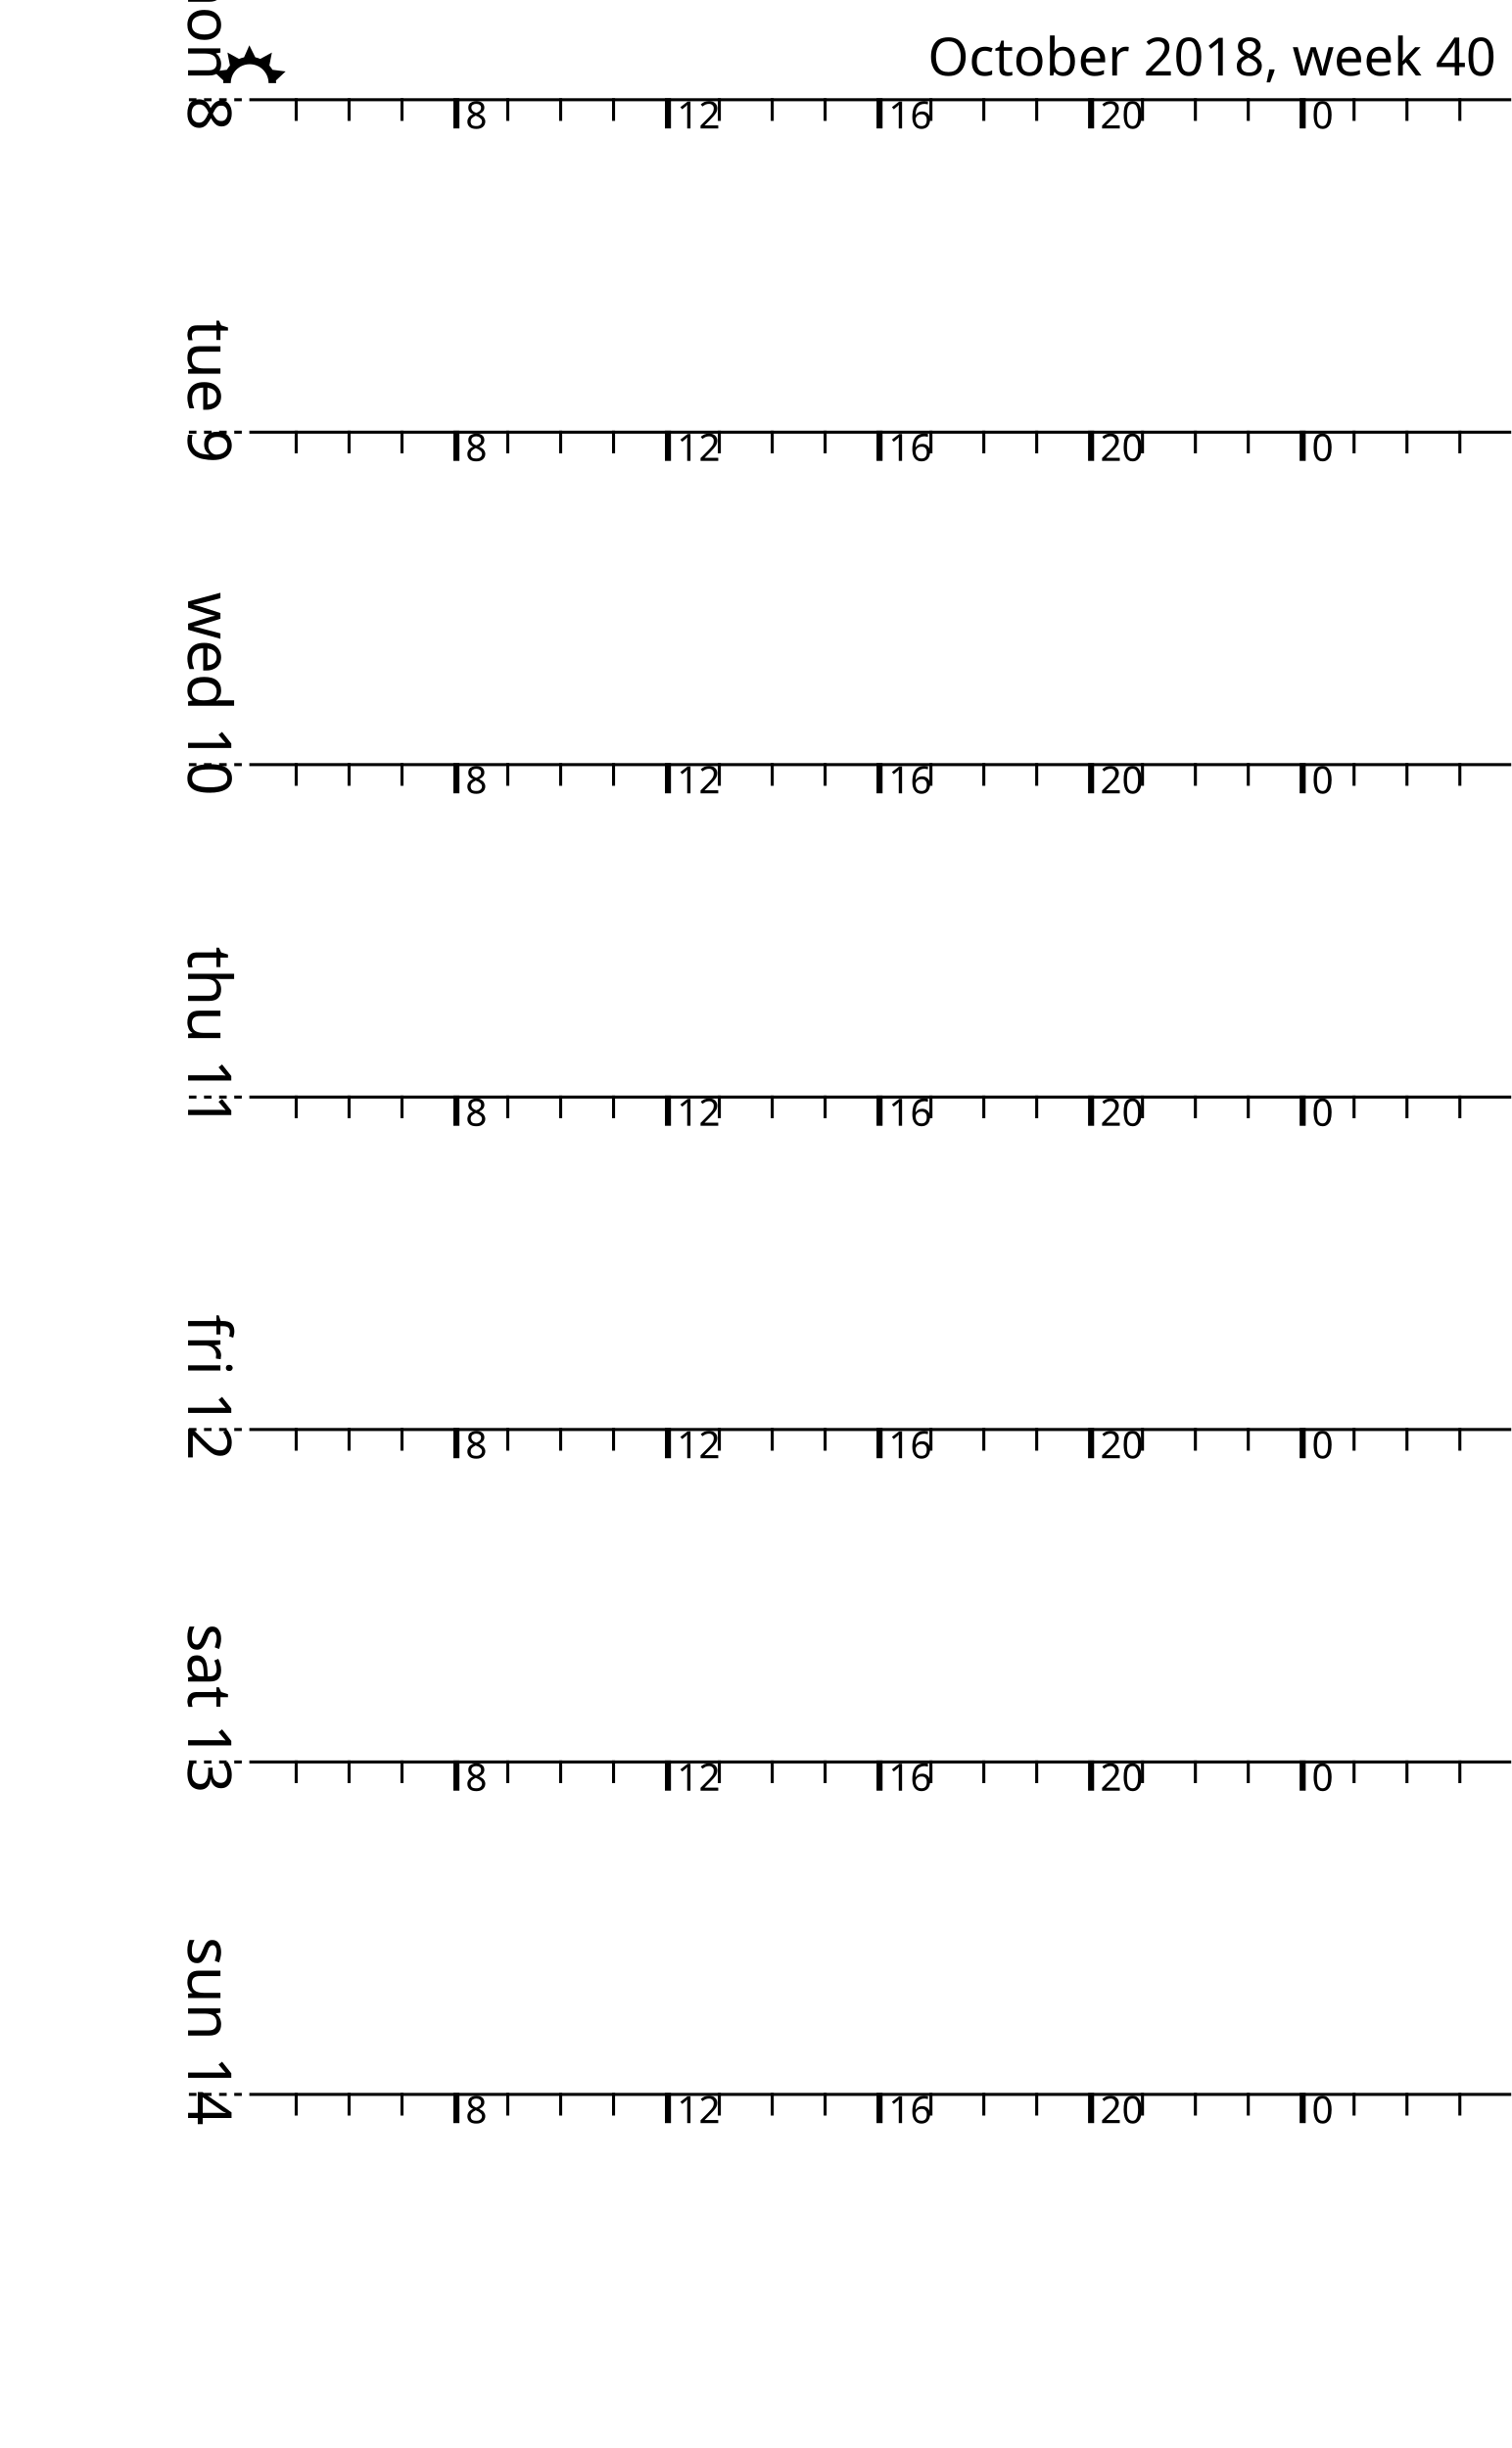
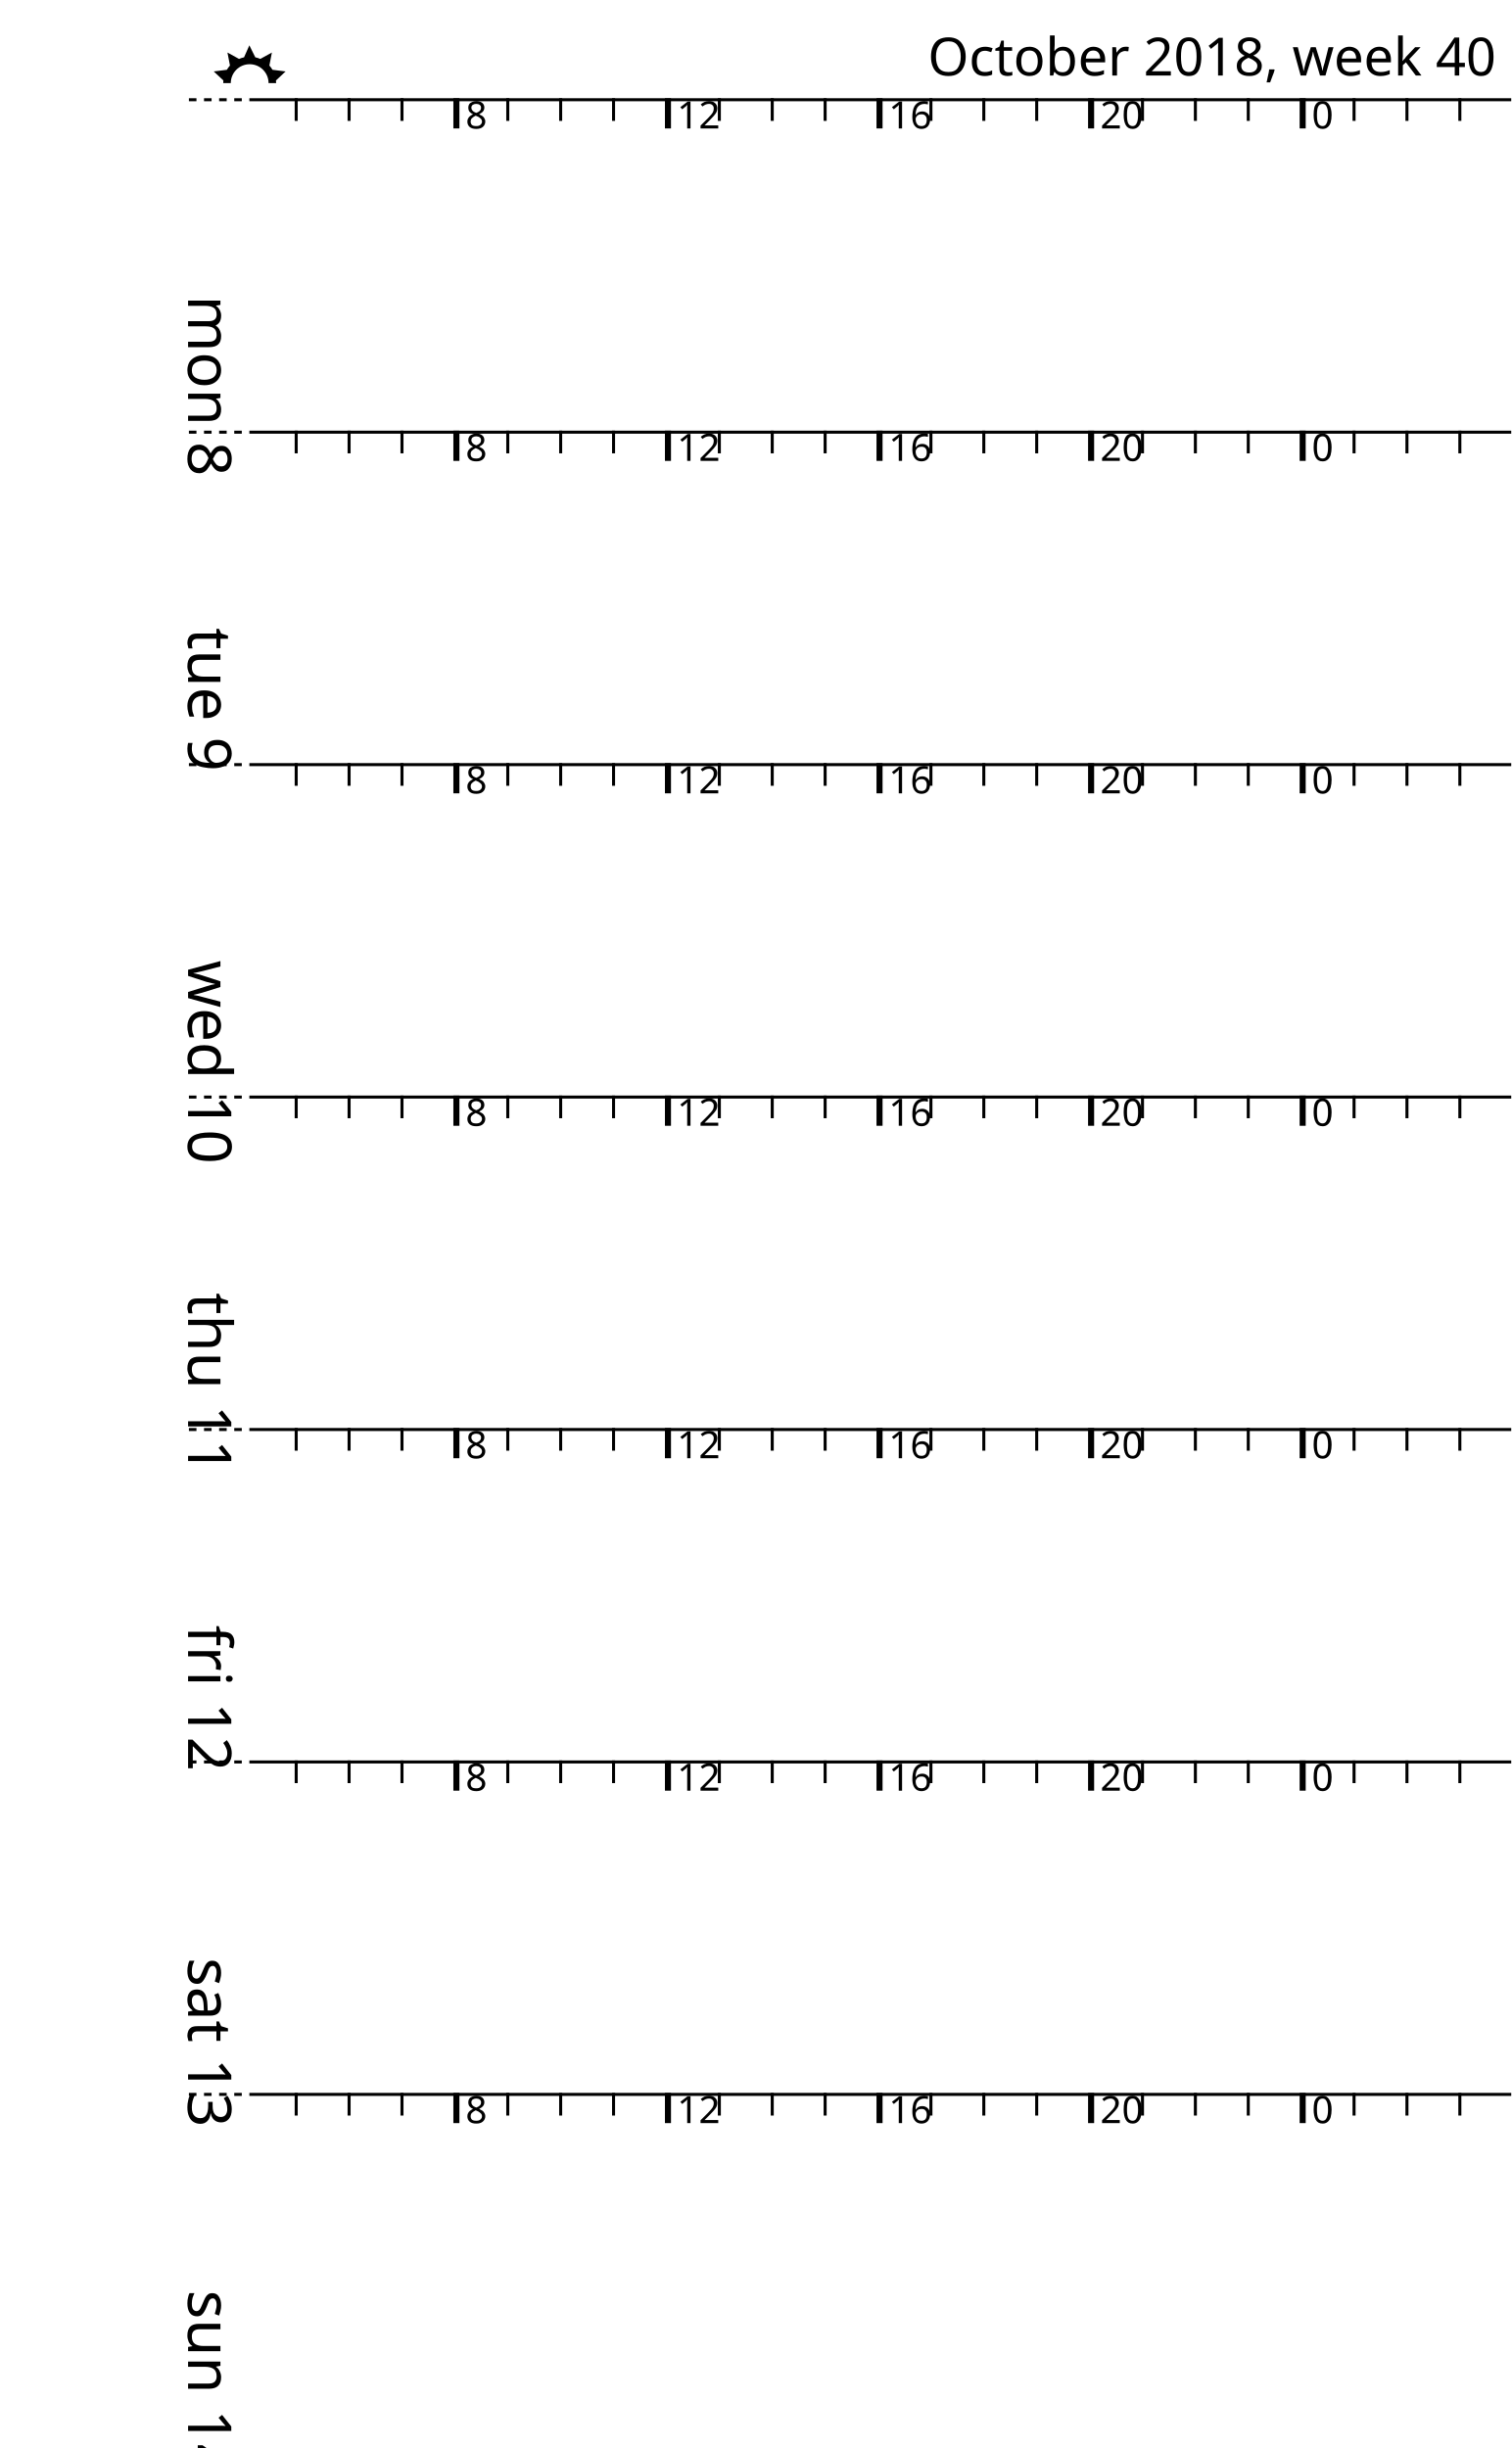
<svg xmlns="http://www.w3.org/2000/svg" xmlns:xlink="http://www.w3.org/1999/xlink" height="162mm" width="100mm" version="1.1" viewBox="0 0 100 162">
+   <style type="text/css">
+     
+         rect, path, text {
+             fill: #000;
+         }
+         text {
+             font-family: "EB Garamond SC";
+         }
+         text#title {
+             font-size: 3.5px;
+             text-anchor: end;
+         }
+         .day text {
+             font-size: 4px;
+             text-anchor: end;
+             writing-mode: tb-rl;
+         }
+         #timeline {
+             font-size: 2.5px;
+         }
+     
+ </style>
  <defs>
    <path id="sunrise" d="M16.5 -4l-.35.792a1.75 1.75 0 0 0-.332.108l-.767-.423.166.86a1.75 1.75 0 0 0-.206.282l-.868.108.637.596a1.75 1.75 0 0 0-.009.177h.5a1.25 1.25 0 0 1 1.25-1.25 1.25 1.25 0 0 1 1.25 1.25h.5a1.75 1.75 0 0 0-.01-.175l.637-.598-.868-.108a1.75 1.75 0 0 0-.205-.283l.166-.859-.766.422a1.75 1.75 0 0 0-.333-.108z" />
    <g id="timeline">
-       <g>
-         <rect height="1.5" width=".2" y="0" x="19.5" />
-         <rect height="1.5" width=".2" y="0" x="23" />
-         <rect height="1.5" width=".2" y="0" x="26.5" />
-         <rect height="2" width=".4" y="0" x="30" />
-         <rect height="1.5" width=".2" y="0" x="33.5" />
-         <rect height="1.5" width=".2" y="0" x="37" />
-         <rect height="1.5" width=".2" y="0" x="40.5" />
-         <rect height="2" width=".4" y="0" x="44" />
-         <rect height="1.5" width=".2" y="0" x="47.5" />
-         <rect height="1.5" width=".2" y="0" x="51" />
-         <rect height="1.5" width=".2" y="0" x="54.5" />
-         <rect height="2" width=".4" y="0" x="58" />
-         <rect height="1.5" width=".2" y="0" x="61.5" />
-         <rect height="1.5" width=".2" y="0" x="65" />
-         <rect height="1.5" width=".2" y="0" x="68.5" />
-         <rect height="2" width=".4" y="0" x="72" />
-         <rect height="1.5" width=".2" y="0" x="75.5" />
-         <rect height="1.5" width=".2" y="0" x="79" />
-         <rect height="1.5" width=".2" y="0" x="82.5" />
-         <rect height="2" width=".4" y="0" x="86" />
-         <rect height="1.5" width=".2" y="0" x="89.5" />
-         <rect height="1.5" width=".2" y="0" x="93" />
-         <rect height="1.5" width=".2" y="0" x="96.5" />
-         <rect height=".2" width=".5" y="0" x="12.5" />
-         <rect height=".2" width=".5" y="0" x="13.5" />
-         <rect height=".2" width=".5" y="0" x="14.5" />
-         <rect height=".2" width=".5" y="0" x="15.5" />
-         <rect height=".2" width="83.5" y="0" x="16.5" />
-       </g>
-       <g font-size="2.5px" font-family="EB Garamond SC" fill="#000000">
-         <text>
-           <tspan y="2" x="30.8">8</tspan>
-         </text>
-         <text>
-           <tspan y="2" x="44.8">12</tspan>
-         </text>
-         <text>
-           <tspan y="2" x="58.8">16</tspan>
-         </text>
-         <text>
-           <tspan y="2" x="72.8">20</tspan>
-         </text>
-         <text>
-           <tspan y="2" x="86.8">0</tspan>
-         </text>
-       </g>
+       <rect height="1.5" width=".2" y="0" x="19.5" />
+       <rect height="1.5" width=".2" y="0" x="23" />
+       <rect height="1.5" width=".2" y="0" x="26.5" />
+       <rect height="2" width=".4" y="0" x="30" />
+       <rect height="1.5" width=".2" y="0" x="33.5" />
+       <rect height="1.5" width=".2" y="0" x="37" />
+       <rect height="1.5" width=".2" y="0" x="40.5" />
+       <rect height="2" width=".4" y="0" x="44" />
+       <rect height="1.5" width=".2" y="0" x="47.5" />
+       <rect height="1.5" width=".2" y="0" x="51" />
+       <rect height="1.5" width=".2" y="0" x="54.5" />
+       <rect height="2" width=".4" y="0" x="58" />
+       <rect height="1.5" width=".2" y="0" x="61.5" />
+       <rect height="1.5" width=".2" y="0" x="65" />
+       <rect height="1.5" width=".2" y="0" x="68.5" />
+       <rect height="2" width=".4" y="0" x="72" />
+       <rect height="1.5" width=".2" y="0" x="75.5" />
+       <rect height="1.5" width=".2" y="0" x="79" />
+       <rect height="1.5" width=".2" y="0" x="82.5" />
+       <rect height="2" width=".4" y="0" x="86" />
+       <rect height="1.5" width=".2" y="0" x="89.5" />
+       <rect height="1.5" width=".2" y="0" x="93" />
+       <rect height="1.5" width=".2" y="0" x="96.5" />
+       <rect height=".2" width=".5" y="0" x="12.5" />
+       <rect height=".2" width=".5" y="0" x="13.5" />
+       <rect height=".2" width=".5" y="0" x="14.5" />
+       <rect height=".2" width=".5" y="0" x="15.5" />
+       <rect height=".2" width="83.5" y="0" x="16.5" />
+       <text y="2" x="30.8">8</text>
+       <text y="2" x="44.8">12</text>
+       <text y="2" x="58.8">16</text>
+       <text y="2" x="72.8">20</text>
+       <text y="2" x="86.8">0</text>
    </g>
-     <g id="title">
-       <text y="5" x="99" text-anchor="end" font-family="EB Garamond SC" font-size="3.5px">
-         <tspan>October 2018, week 40</tspan>
-       </text>
+     <text y="5" x="99" text-anchor="end" id="title">
+         October 2018, week 40
+     </text>
+     <g id="monday" class="day">
+       <text y="18" x="14">mon 8</text>
+       <use x="0" y="-0.5" xlink:href="#timeline" />
    </g>
-     <g id="monday" fill="#000000" font-family="EB Garamond SC" font-size="4px">
-       <text y="18" x="14" text-anchor="end" writing-mode="tb-rl">
-         <tspan>mon 8</tspan>
-       </text>
+     <g id="tuesday" class="day">
+       <text y="18" x="14">tue 9</text>
      <use x="0" y="-0.5" xlink:href="#timeline" />
-       <use x="0" y="0" xlink:href="#helper" />
    </g>
-     <g id="tuesday" fill="#000000" font-family="EB Garamond SC" font-size="4px">
-       <text y="18" x="14" text-anchor="end" writing-mode="tb-rl">
-         <tspan>tue 9</tspan>
-       </text>
+     <g id="wednesday" class="day">
+       <text y="18" x="14">wed 10</text>
      <use x="0" y="-0.5" xlink:href="#timeline" />
-       <use x="0" y="0" xlink:href="#helper" />
    </g>
-     <g id="wednesday" fill="#000000" font-family="EB Garamond SC" font-size="4px">
-       <text y="18" x="14" text-anchor="end" writing-mode="tb-rl">
-         <tspan>wed 10</tspan>
-       </text>
+     <g id="thursday" class="day">
+       <text y="18" x="14">thu 11</text>
      <use x="0" y="-0.5" xlink:href="#timeline" />
-       <use x="0" y="0" xlink:href="#helper" />
    </g>
-     <g id="thursday" fill="#000000" font-family="EB Garamond SC" font-size="4px">
-       <text y="18" x="14" text-anchor="end" writing-mode="tb-rl">
-         <tspan>thu 11</tspan>
-       </text>
+     <g id="friday" class="day">
+       <text y="18" x="14">fri 12</text>
      <use x="0" y="-0.5" xlink:href="#timeline" />
-       <use x="0" y="0" xlink:href="#helper" />
    </g>
-     <g id="friday" fill="#000000" font-family="EB Garamond SC" font-size="4px">
-       <text y="18" x="14" text-anchor="end" writing-mode="tb-rl">
-         <tspan>fri 12</tspan>
-       </text>
+     <g id="saturday" class="day">
+       <text y="18" x="14">sat 13</text>
      <use x="0" y="-0.5" xlink:href="#timeline" />
-       <use x="0" y="0" xlink:href="#helper" />
    </g>
-     <g id="saturday" fill="#000000" font-family="EB Garamond SC" font-size="4px">
-       <text y="18" x="14" text-anchor="end" writing-mode="tb-rl">
-         <tspan>sat 13</tspan>
-       </text>
+     <g id="sunday" class="day">
+       <text y="18" x="14">sun 14</text>
      <use x="0" y="-0.5" xlink:href="#timeline" />
-       <use x="0" y="0" xlink:href="#helper" />
-     </g>
-     <g id="sunday" fill="#000000" font-family="EB Garamond SC" font-size="4px">
-       <text y="18" x="14" text-anchor="end" writing-mode="tb-rl">
-         <tspan>sun 14</tspan>
-       </text>
-       <use x="0" y="-0.5" xlink:href="#timeline" />
-       <use x="0" y="0" xlink:href="#helper" />
-     </g>
-     <g id="helper" fill-opacity="0">
-       <rect height="20" width="87" y="0" x="13" />
    </g>
  </defs>
  <use x="0" y="0" xlink:href="#title" />
  <use x="0" y="7" xlink:href="#sunrise" />
  <use x="0" y="7" xlink:href="#monday" />
  <use x="0" y="29" xlink:href="#tuesday" />
  <use x="0" y="51" xlink:href="#wednesday" />
  <use x="0" y="73" xlink:href="#thursday" />
  <use x="0" y="95" xlink:href="#friday" />
  <use x="0" y="117" xlink:href="#saturday" />
  <use x="0" y="139" xlink:href="#sunday" />
</svg>
